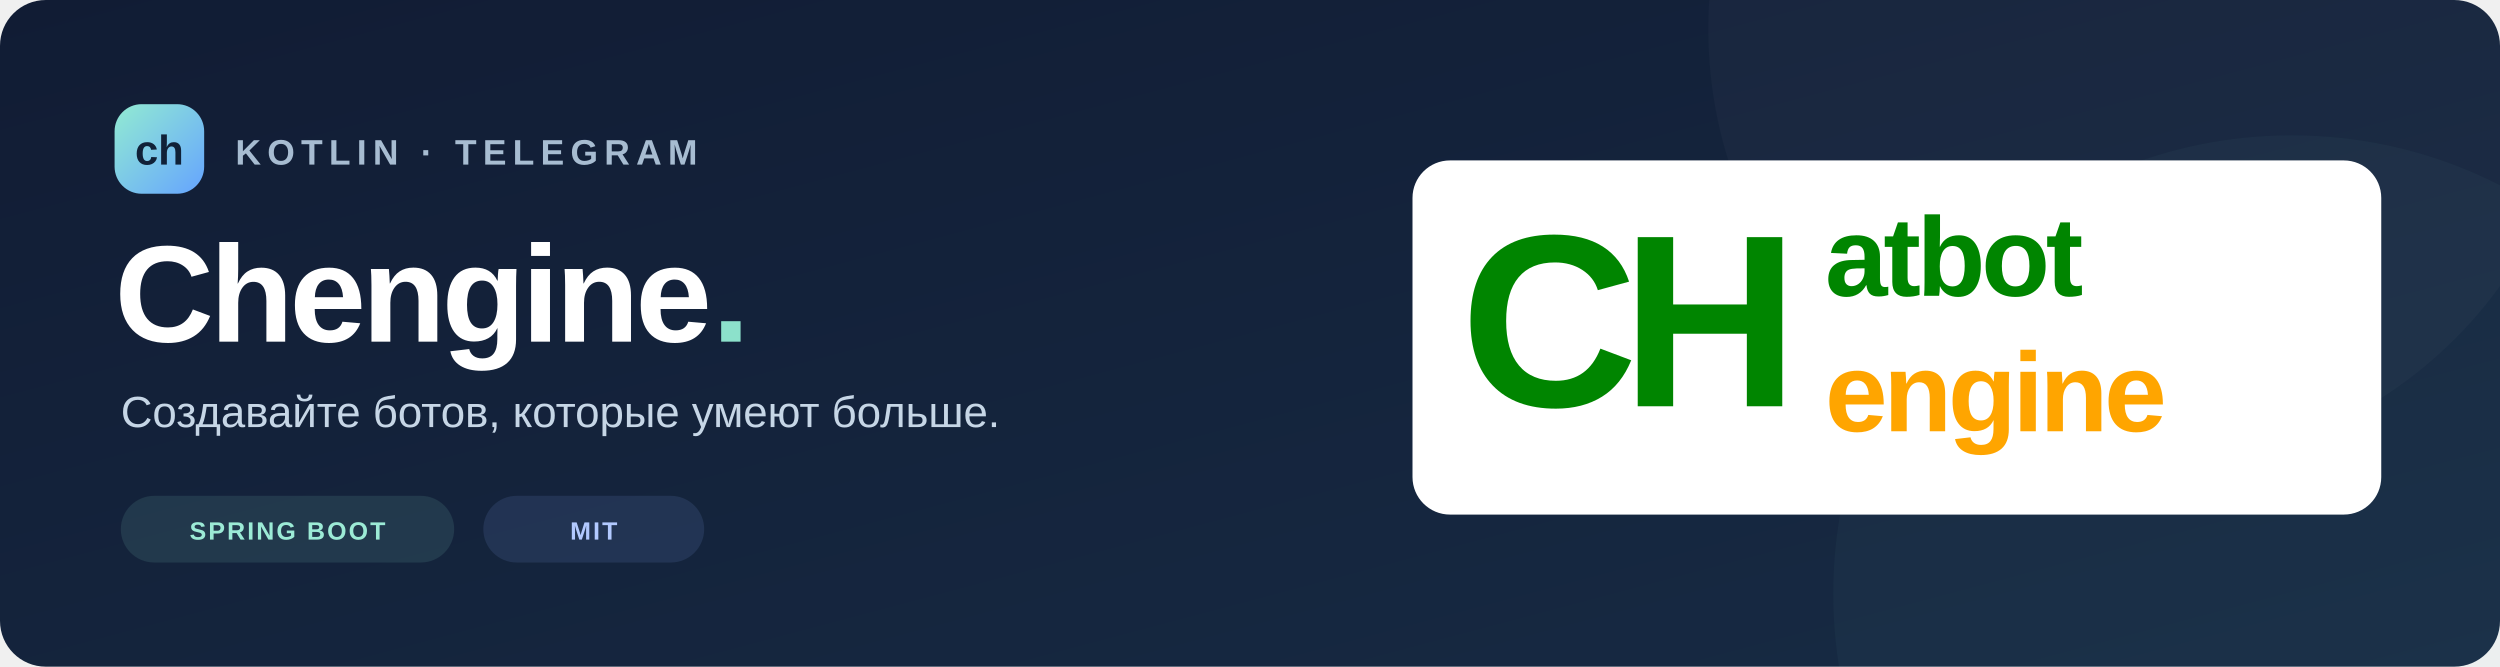
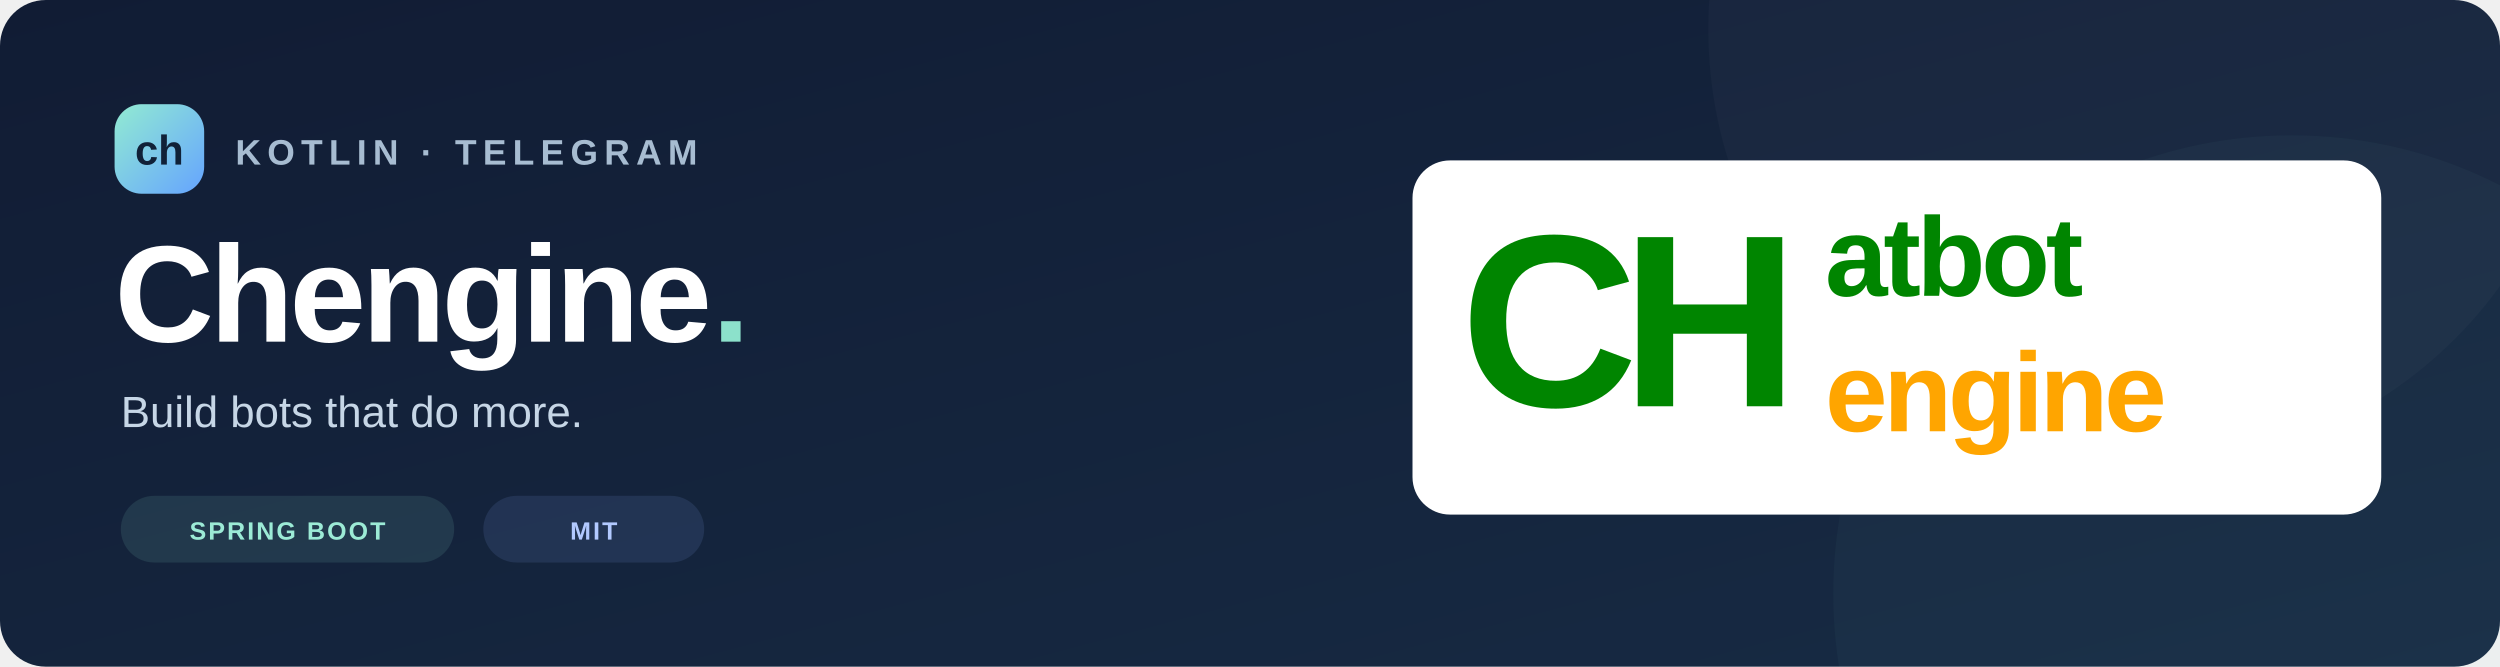
<svg xmlns="http://www.w3.org/2000/svg" width="1200" height="320" viewBox="0 0 1200 320" role="img" aria-labelledby="title desc">
  <defs>
    <linearGradient id="bg" x2="1" y2="1">
      <stop stop-color="#111c34" />
      <stop offset="1" stop-color="#172b44" />
    </linearGradient>
    <linearGradient id="a" x2="1" y2="1">
      <stop stop-color="#92ebd2" />
      <stop offset="1" stop-color="#65a4ff" />
    </linearGradient>
  </defs>
  <rect width="1200" height="320" rx="22" fill="url(#bg)" />
  <circle cx="1030" cy="14" r="210" fill="#ffffff" opacity=".025" />
  <circle cx="1100" cy="285" r="220" fill="#76d8c3" opacity=".04" />
  <rect x="55" y="50" width="43" height="43" rx="13" fill="url(#a)" />
  <text x="76.5" y="79" text-anchor="middle" font-family="Arial,sans-serif" font-weight="700" font-size="20" fill="#102138">ch</text>
  <text x="113" y="79" font-family="Arial,sans-serif" font-size="17" font-weight="700" letter-spacing="3" fill="#a7bcd1">KOTLIN  ·  TELEGRAM</text>
  <text x="55" y="164" font-family="Arial,sans-serif" font-size="66" font-weight="700" letter-spacing="-2" fill="#fff">Chengine<tspan fill="#8ce1cb">.</tspan>
  </text>
-   <text x="58" y="205" font-family="Arial,sans-serif" font-size="21" fill="#c6d6e6">Создавайте ботов, которые умеют больше.</text>
+   <text x="58" y="205" font-family="Arial,sans-serif" font-size="21" fill="#c6d6e6">Build bots that do more.</text>
  <rect x="58" y="238" width="160" height="32" rx="16" fill="#87dec8" opacity=".12" />
  <text x="138" y="259" text-anchor="middle" font-family="Arial,sans-serif" font-size="12" font-weight="700" letter-spacing="1" fill="#9cebd6">SPRING BOOT</text>
  <rect x="232" y="238" width="106" height="32" rx="16" fill="#8baeff" opacity=".12" />
  <text x="285" y="259" text-anchor="middle" font-family="Arial,sans-serif" font-size="12" font-weight="700" letter-spacing="1" fill="#b2c9ff">MIT</text>
  <rect x="678" y="77" width="465" height="170" rx="18" fill="#fff" />
  <text x="701" y="195" font-family="Arial,sans-serif" font-size="118" font-weight="800" letter-spacing="-8" fill="#008500">CH</text>
  <text x="876" y="142" font-family="Arial,sans-serif" font-size="54" font-weight="800" letter-spacing="-2" fill="#008500">atbot</text>
  <text x="876" y="207" font-family="Arial,sans-serif" font-size="54" font-weight="800" letter-spacing="-2" fill="#ffa500">engine</text>
</svg>
